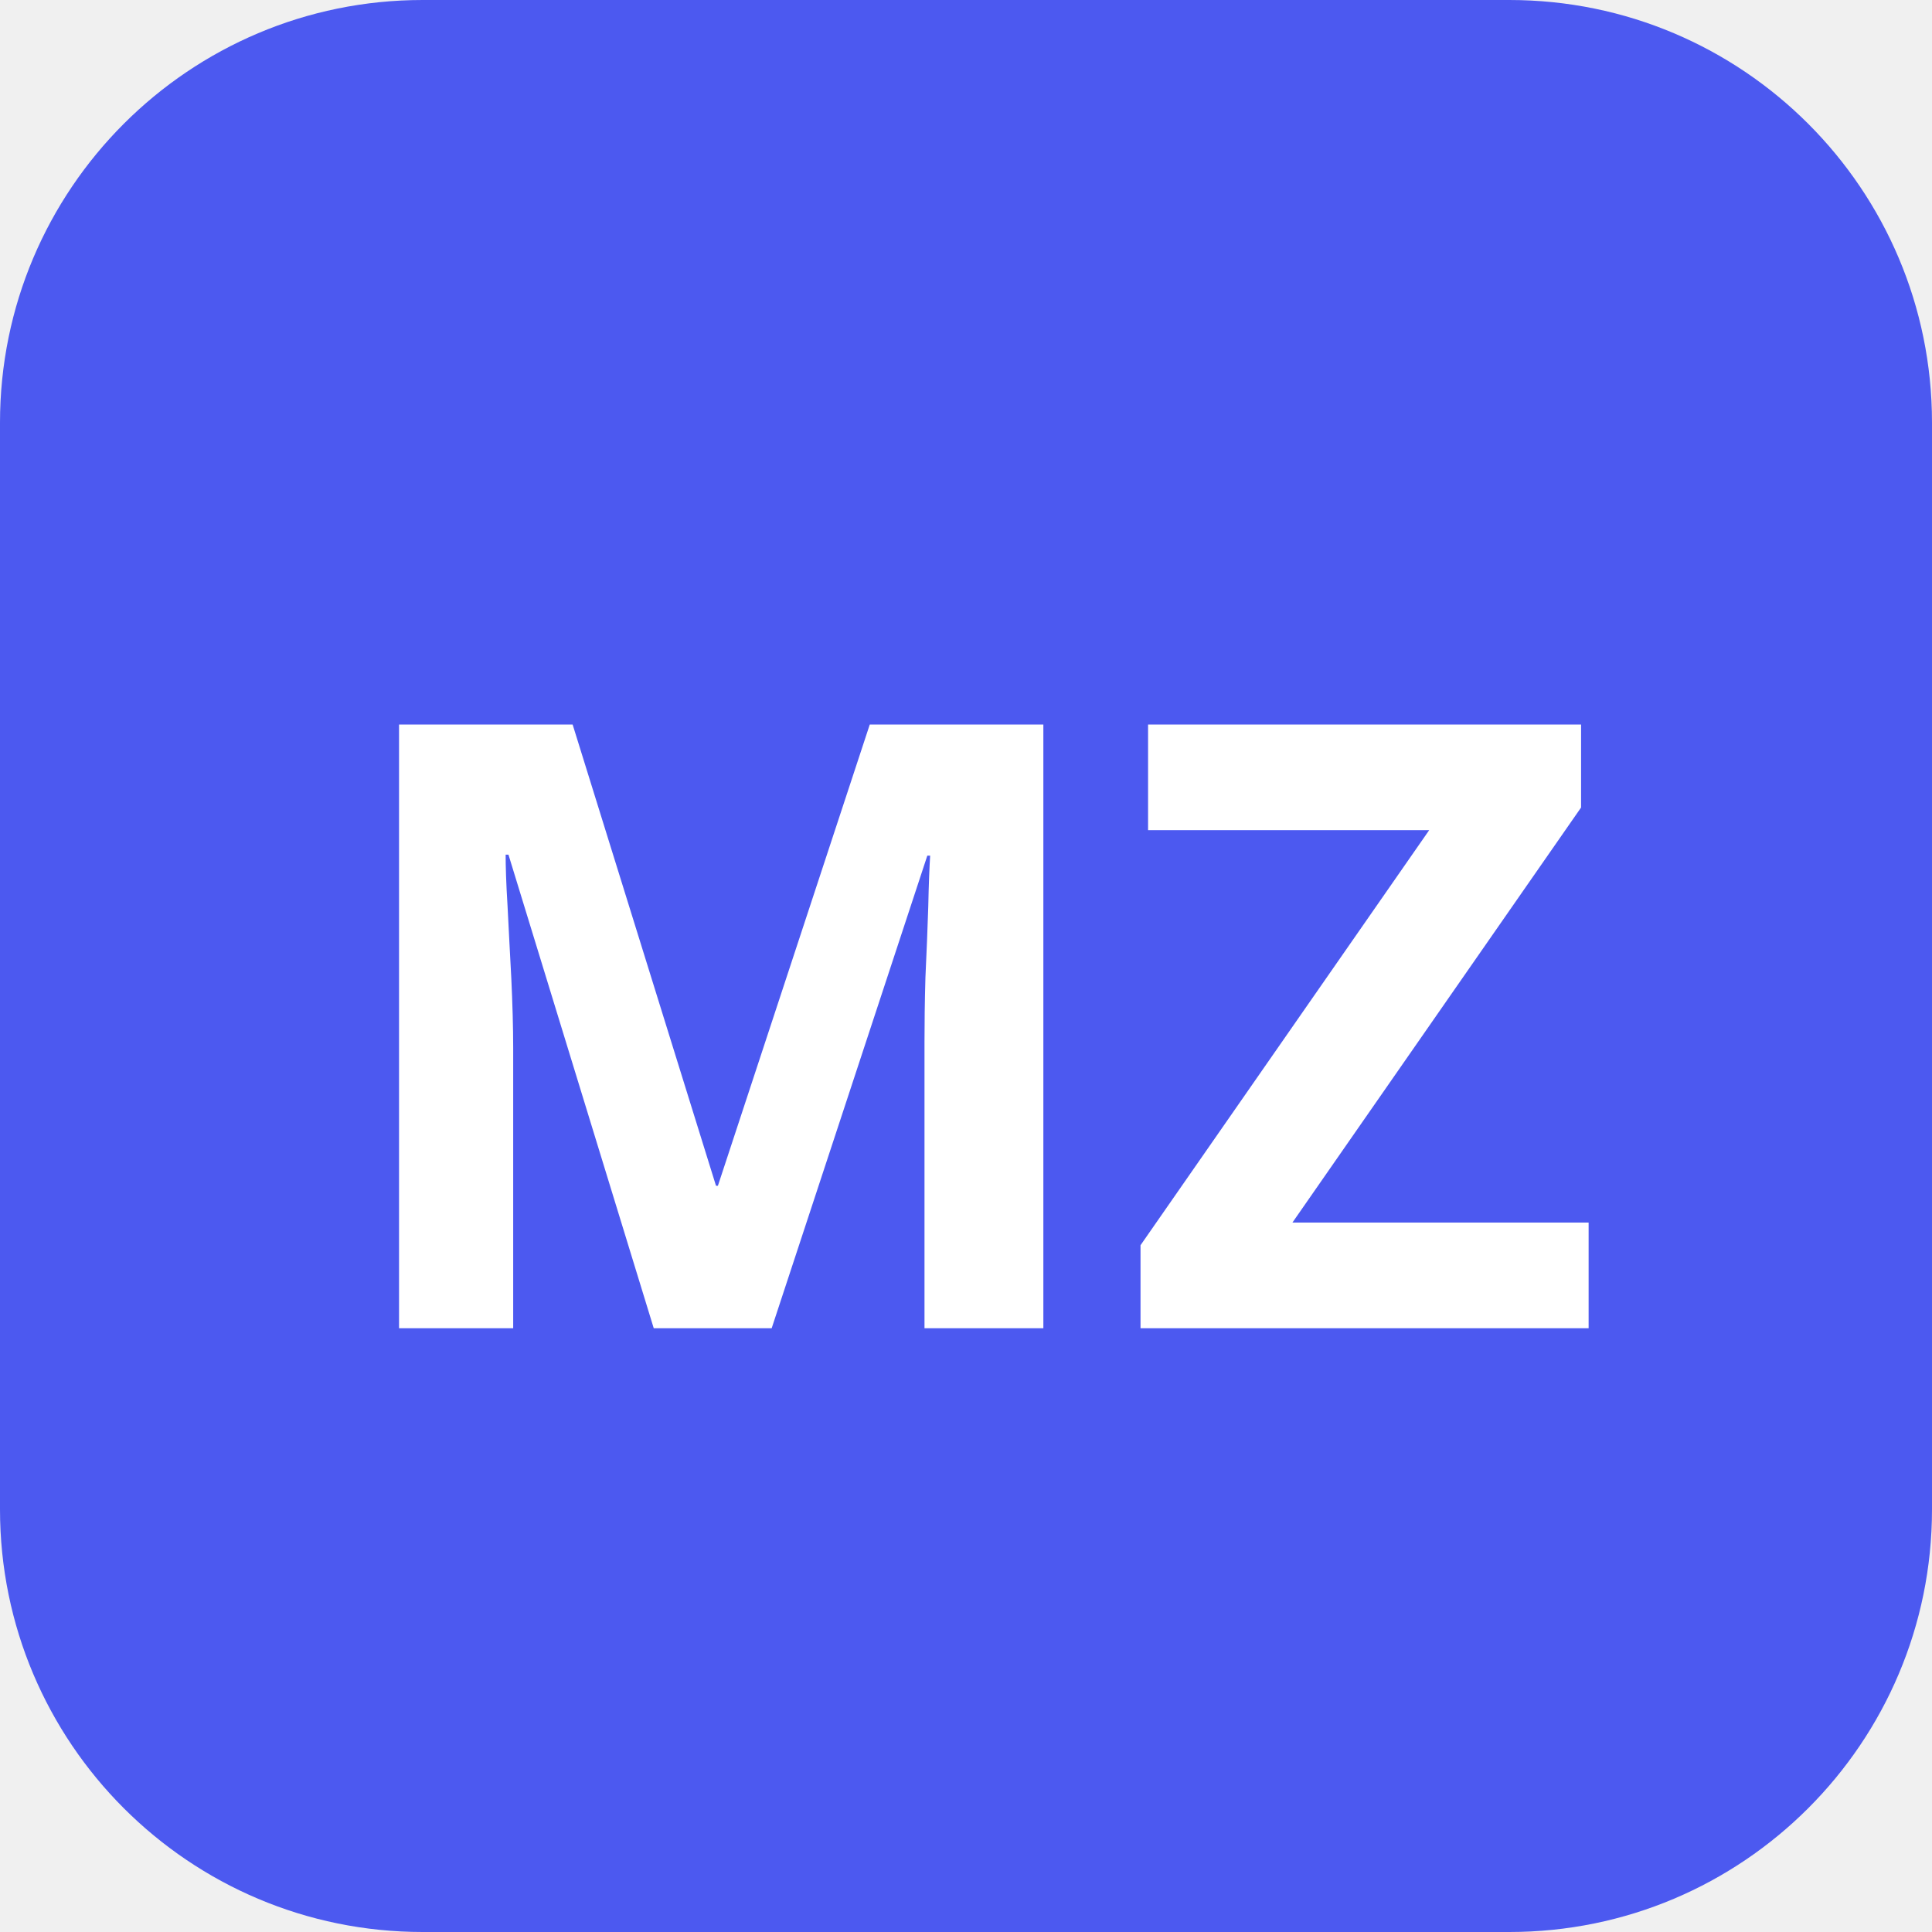
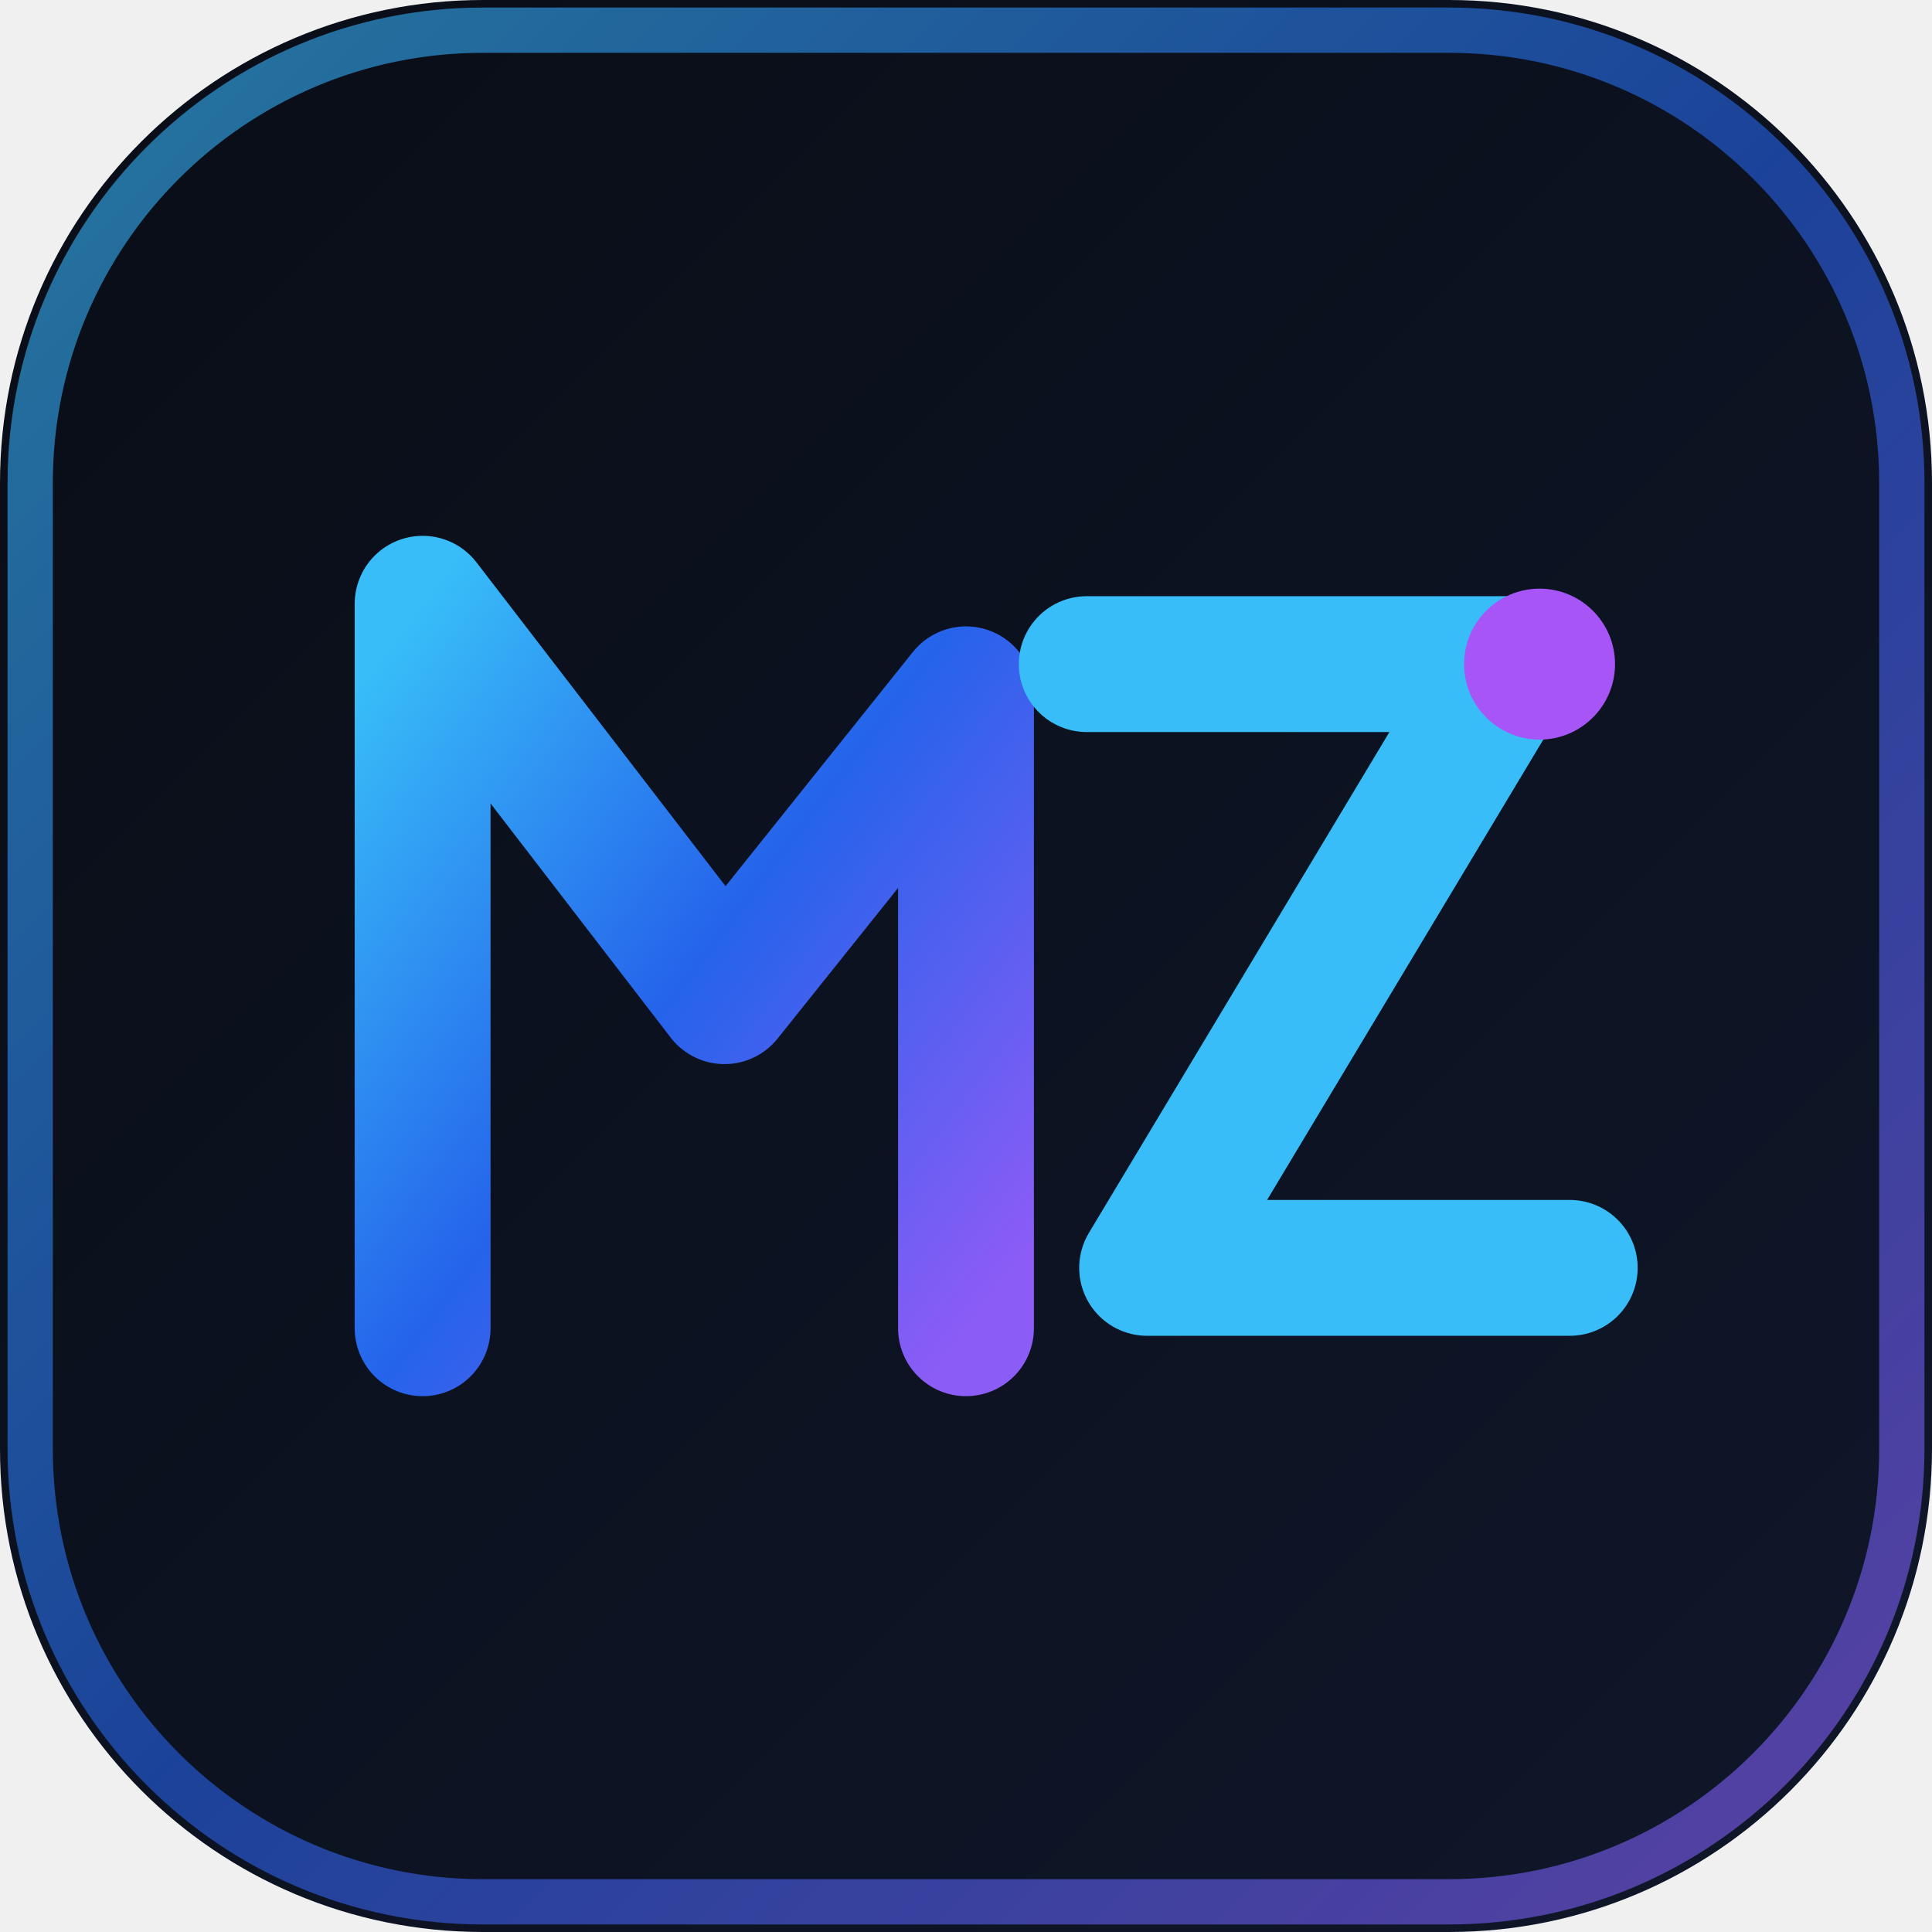
- <svg xmlns="http://www.w3.org/2000/svg" viewBox="0 0 32 32">
-   <rect width="32" height="32" rx="7" fill="hsl(235,85%,62%)" />
-   <text x="16" y="22" font-family="system-ui,sans-serif" font-size="14" font-weight="700" fill="white" text-anchor="middle">MZ</text>
+ <svg xmlns="http://www.w3.org/2000/svg" viewBox="0 0 64 64" width="64" height="64">
+   <defs>
+     <linearGradient id="mz-grad" x1="0%" y1="0%" x2="100%" y2="100%">
+       <stop offset="0%" stop-color="#38bdf8" />
+       <stop offset="50%" stop-color="#2563eb" />
+       <stop offset="100%" stop-color="#8b5cf6" />
+     </linearGradient>
+     <linearGradient id="mz-bg" x1="0%" y1="0%" x2="100%" y2="100%">
+       <stop offset="0%" stop-color="#090d16" />
+       <stop offset="100%" stop-color="#0f172a" />
+     </linearGradient>
+   </defs>
+   <rect width="64" height="64" rx="16" fill="url(#mz-bg)" />
+   <rect width="62" height="62" x="1" y="1" rx="15" fill="none" stroke="url(#mz-grad)" stroke-width="1.5" stroke-opacity="0.6" />
+   <path d="M14 44 V20 L24 33 L32 23 L32 44" fill="none" stroke="url(#mz-grad)" stroke-width="4.5" stroke-linecap="round" stroke-linejoin="round" />
+   <path d="M36 22 H50 L38 42 H52" fill="none" stroke="#38bdf8" stroke-width="4.5" stroke-linecap="round" stroke-linejoin="round" />
+   <circle cx="51" cy="22" r="2.5" fill="#a855f7" />
</svg>
